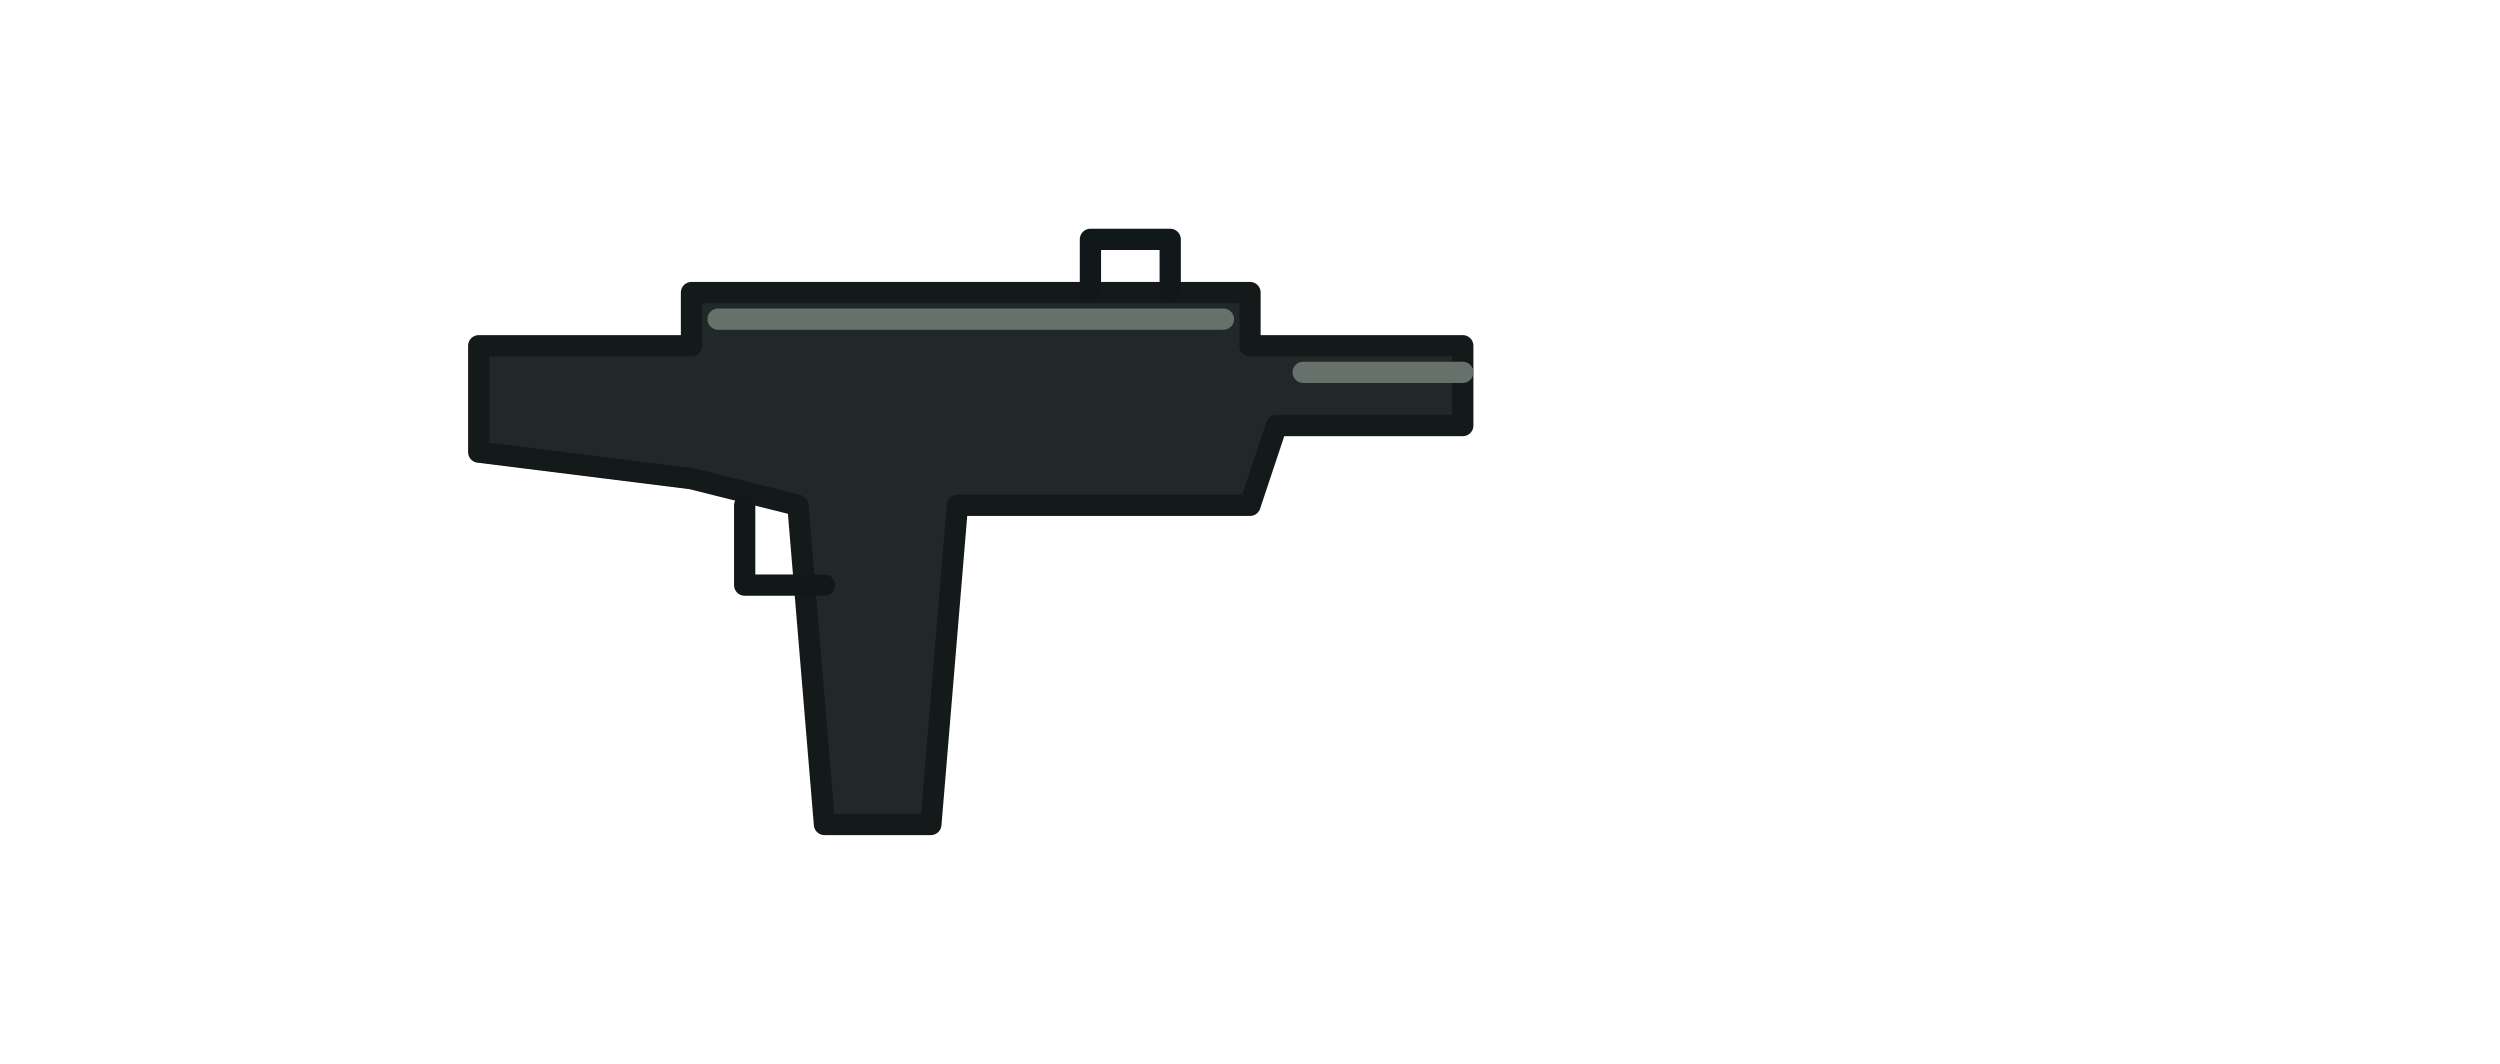
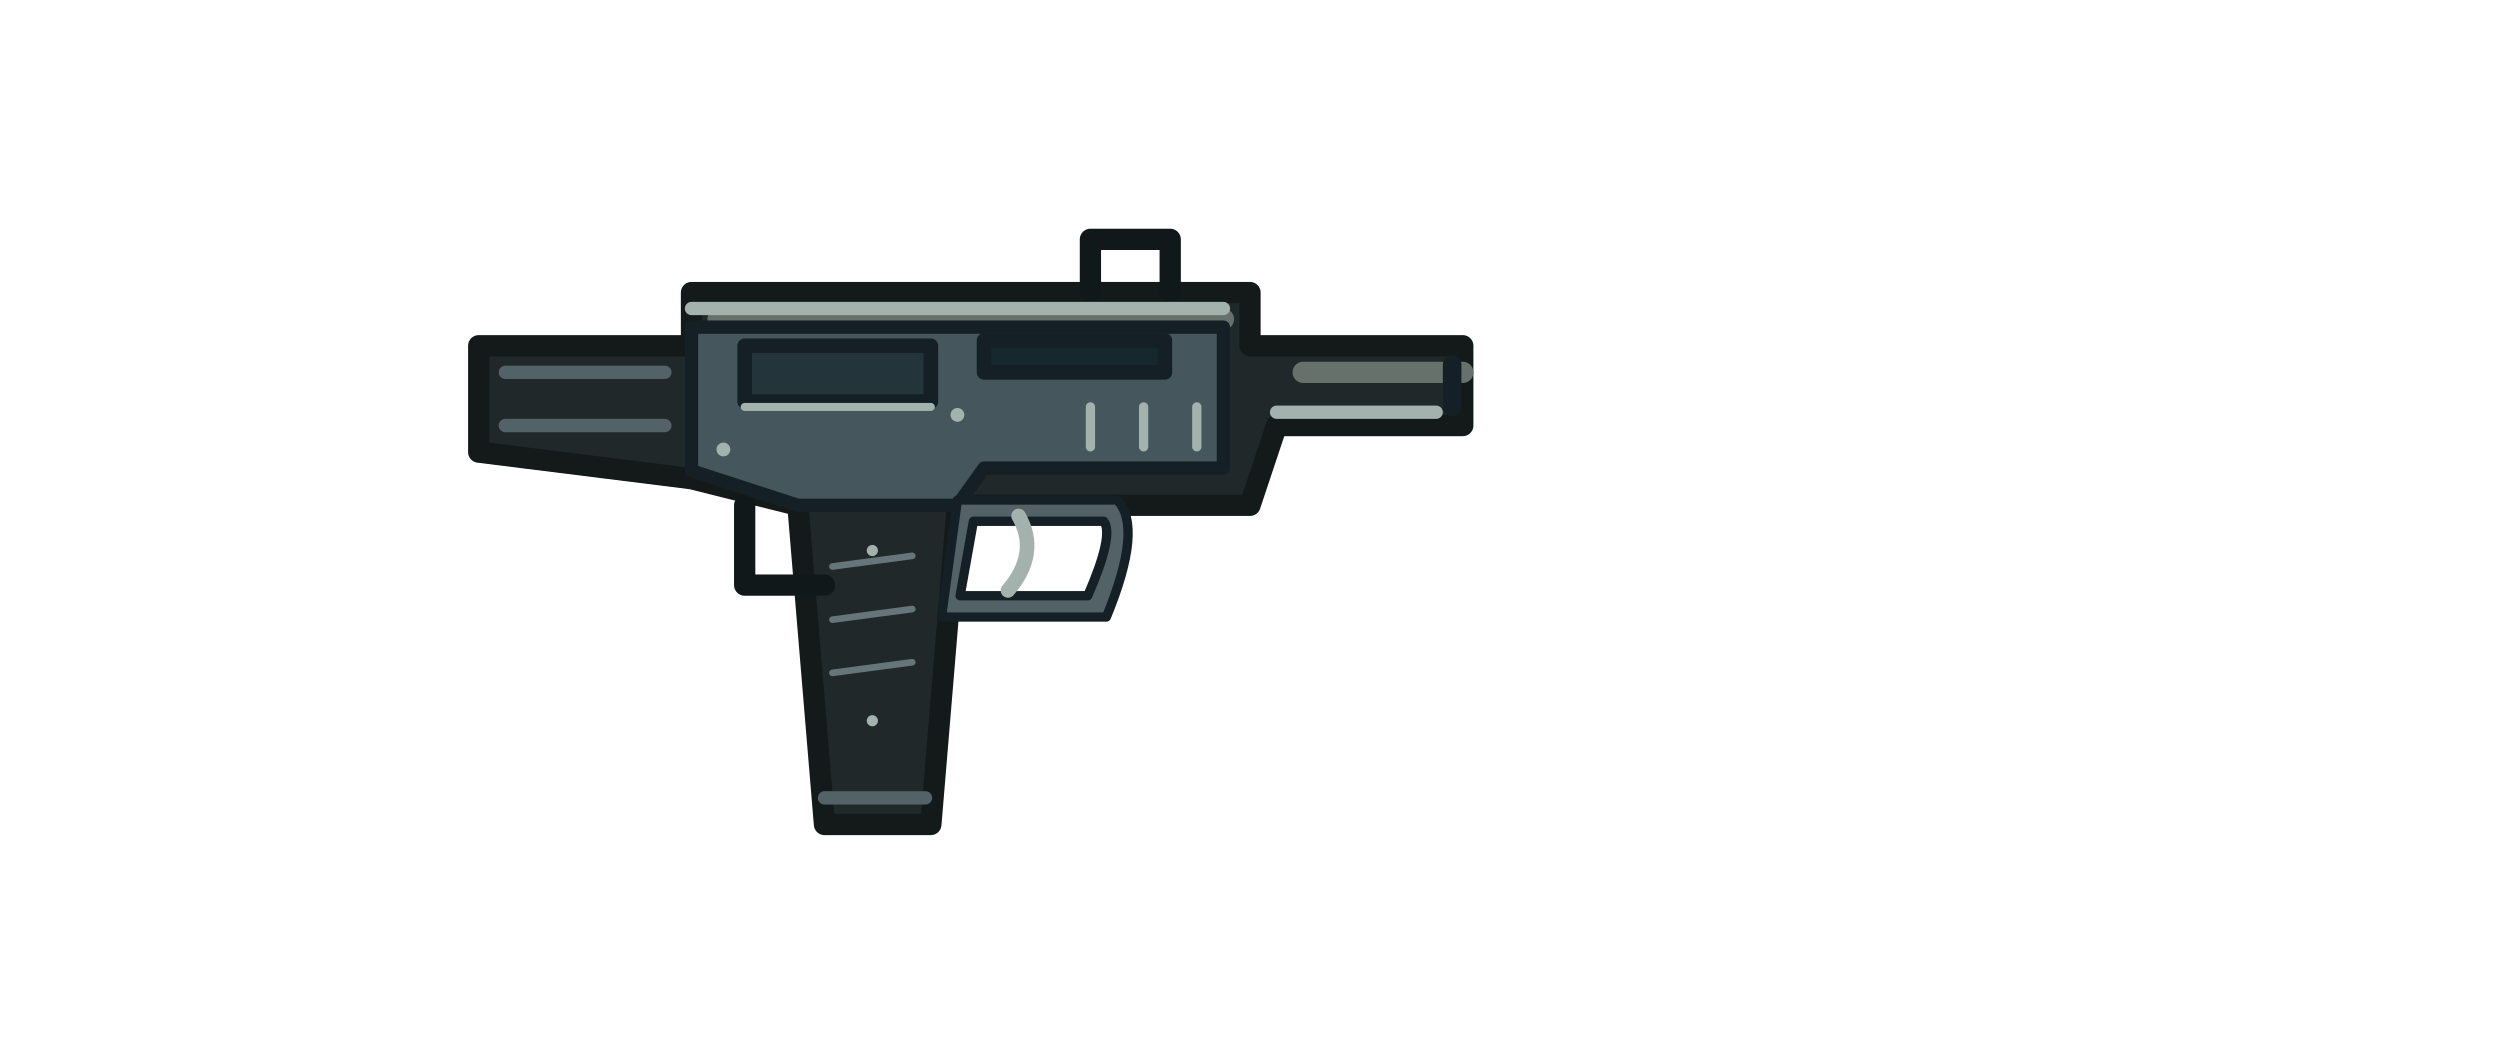
- <svg xmlns="http://www.w3.org/2000/svg" width="376" height="160" viewBox="-18 -12 94 40">
-   <g>
+ <svg xmlns="http://www.w3.org/2000/svg" width="752" height="320" viewBox="-18 -12 94 40">
+   <g id="display_firearm">
    <path d="M0 1 L8 1 8 -1 29 -1 29 1 37 1 37 4 30 4 29 7 18 7 17 19 13 19 12 7 8 6 0 5Z" fill="#20282a" stroke="#14191a" stroke-width="0.8" stroke-linejoin="round" stroke-linecap="round" />
    <path d="M9 0 L28 0 M31 2 L37 2" fill="none" stroke="#67716c" stroke-width="0.8" stroke-linejoin="round" stroke-linecap="round" />
    <path d="M23 -1 L23 -3 26 -3 26 -1 M10 7 L10 10 13 10" fill="none" stroke="#111819" stroke-width="0.8" stroke-linejoin="round" stroke-linecap="round" />
+     <path d="M8 .3 H28 V5.6 H19 L18 7 H12 L8 5.7Z" fill="#45565c" stroke="#142025" stroke-width="0.5" stroke-linejoin="round" stroke-linecap="round" />
+     <path d="M10 1h7v2.1h-7Z" fill="#24343b" stroke="#142025" stroke-width="0.55" stroke-linejoin="round" stroke-linecap="round" />
+     <path d="M10 3.3 H17" fill="none" stroke="#a4b2ad" stroke-width="0.3" stroke-linejoin="round" stroke-linecap="round" />
+     <path d="M19 0.8h6.8v1.2h-6.8Z" fill="#17272e" stroke="#142025" stroke-width="0.55" stroke-linejoin="round" stroke-linecap="round" />
+     <path d="M8 -.4 H28 M30 3.5 H36" fill="none" stroke="#a4b2ad" stroke-width="0.5" stroke-linejoin="round" stroke-linecap="round" />
+     <path d="M18 6.8 H24 Q25 7.8 23.6 11.2 H17.4 Z M18.6 7.6 L18.1 10.4 H22.9 Q23.9 8.1 23.5 7.6 Z" fill="#536267" stroke="#142025" stroke-width="0.35" stroke-linejoin="round" stroke-linecap="round" fill-rule="evenodd" />
+     <path d="M20.3 7.4 Q21.1 8.8 19.9 10.2" fill="none" stroke="#a4b2ad" stroke-width="0.55" stroke-linejoin="round" stroke-linecap="round" />
+     <path d="M13.3 9.3 l3 -.4" fill="none" stroke="#66757a" stroke-width="0.25" stroke-linejoin="round" stroke-linecap="round" />
+     <path d="M13.3 11.3 l3 -.4" fill="none" stroke="#66757a" stroke-width="0.25" stroke-linejoin="round" stroke-linecap="round" />
+     <path d="M13.3 13.3 l3 -.4" fill="none" stroke="#66757a" stroke-width="0.25" stroke-linejoin="round" stroke-linecap="round" />
+     <circle cx="14.8" cy="8.7" r="0.21" fill="#a4b2ad" />
+     <circle cx="14.8" cy="15.1" r="0.21" fill="#a4b2ad" />
+     <path d="M13 18 H16.8 M1 2 H7 M1 4 H7" fill="none" stroke="#536267" stroke-width="0.5" stroke-linejoin="round" stroke-linecap="round" />
+     <path d="M23 3.3 v1.5" fill="none" stroke="#a4b2ad" stroke-width="0.35" stroke-linejoin="round" stroke-linecap="round" />
+     <path d="M25 3.3 v1.5" fill="none" stroke="#a4b2ad" stroke-width="0.35" stroke-linejoin="round" stroke-linecap="round" />
+     <path d="M27 3.3 v1.5" fill="none" stroke="#a4b2ad" stroke-width="0.35" stroke-linejoin="round" stroke-linecap="round" />
+     <circle cx="9.2" cy="4.9" r="0.26" fill="#a4b2ad" />
+     <circle cx="18" cy="3.6" r="0.26" fill="#a4b2ad" />
+     <path d="M36.6 1.7 v1.6" fill="none" stroke="#142025" stroke-width="0.7" stroke-linejoin="round" stroke-linecap="round" />
  </g>
</svg>
